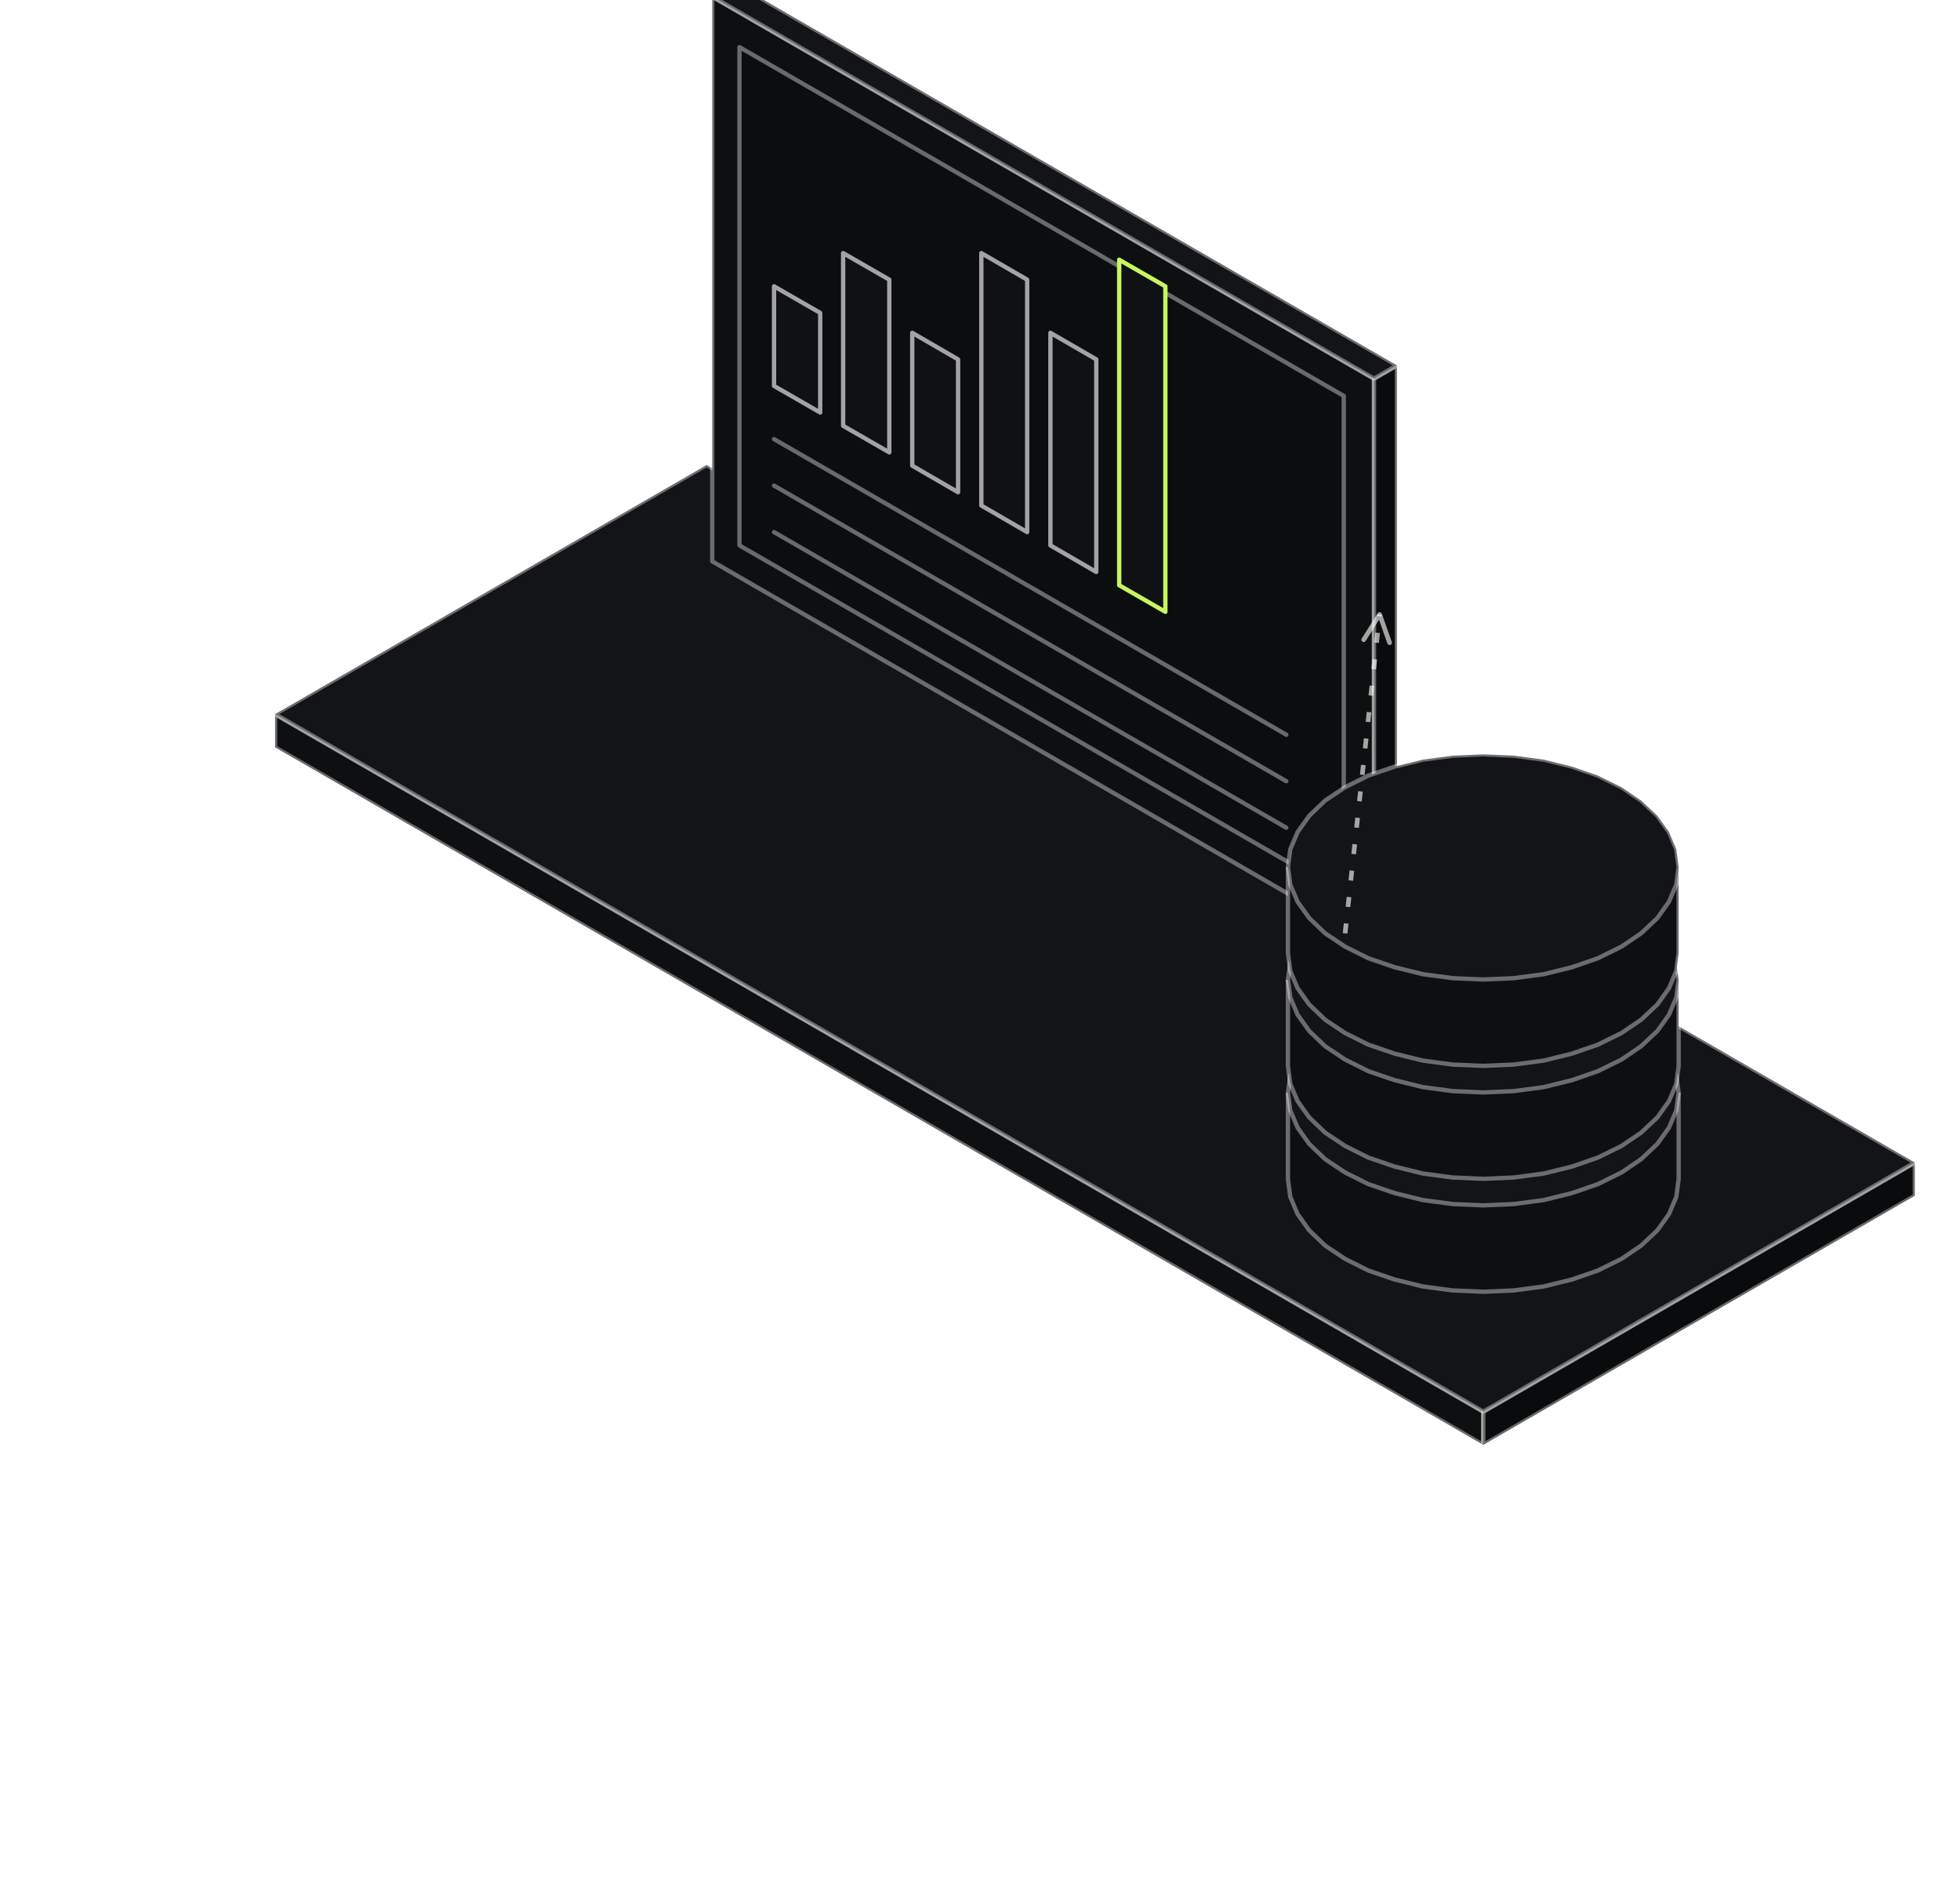
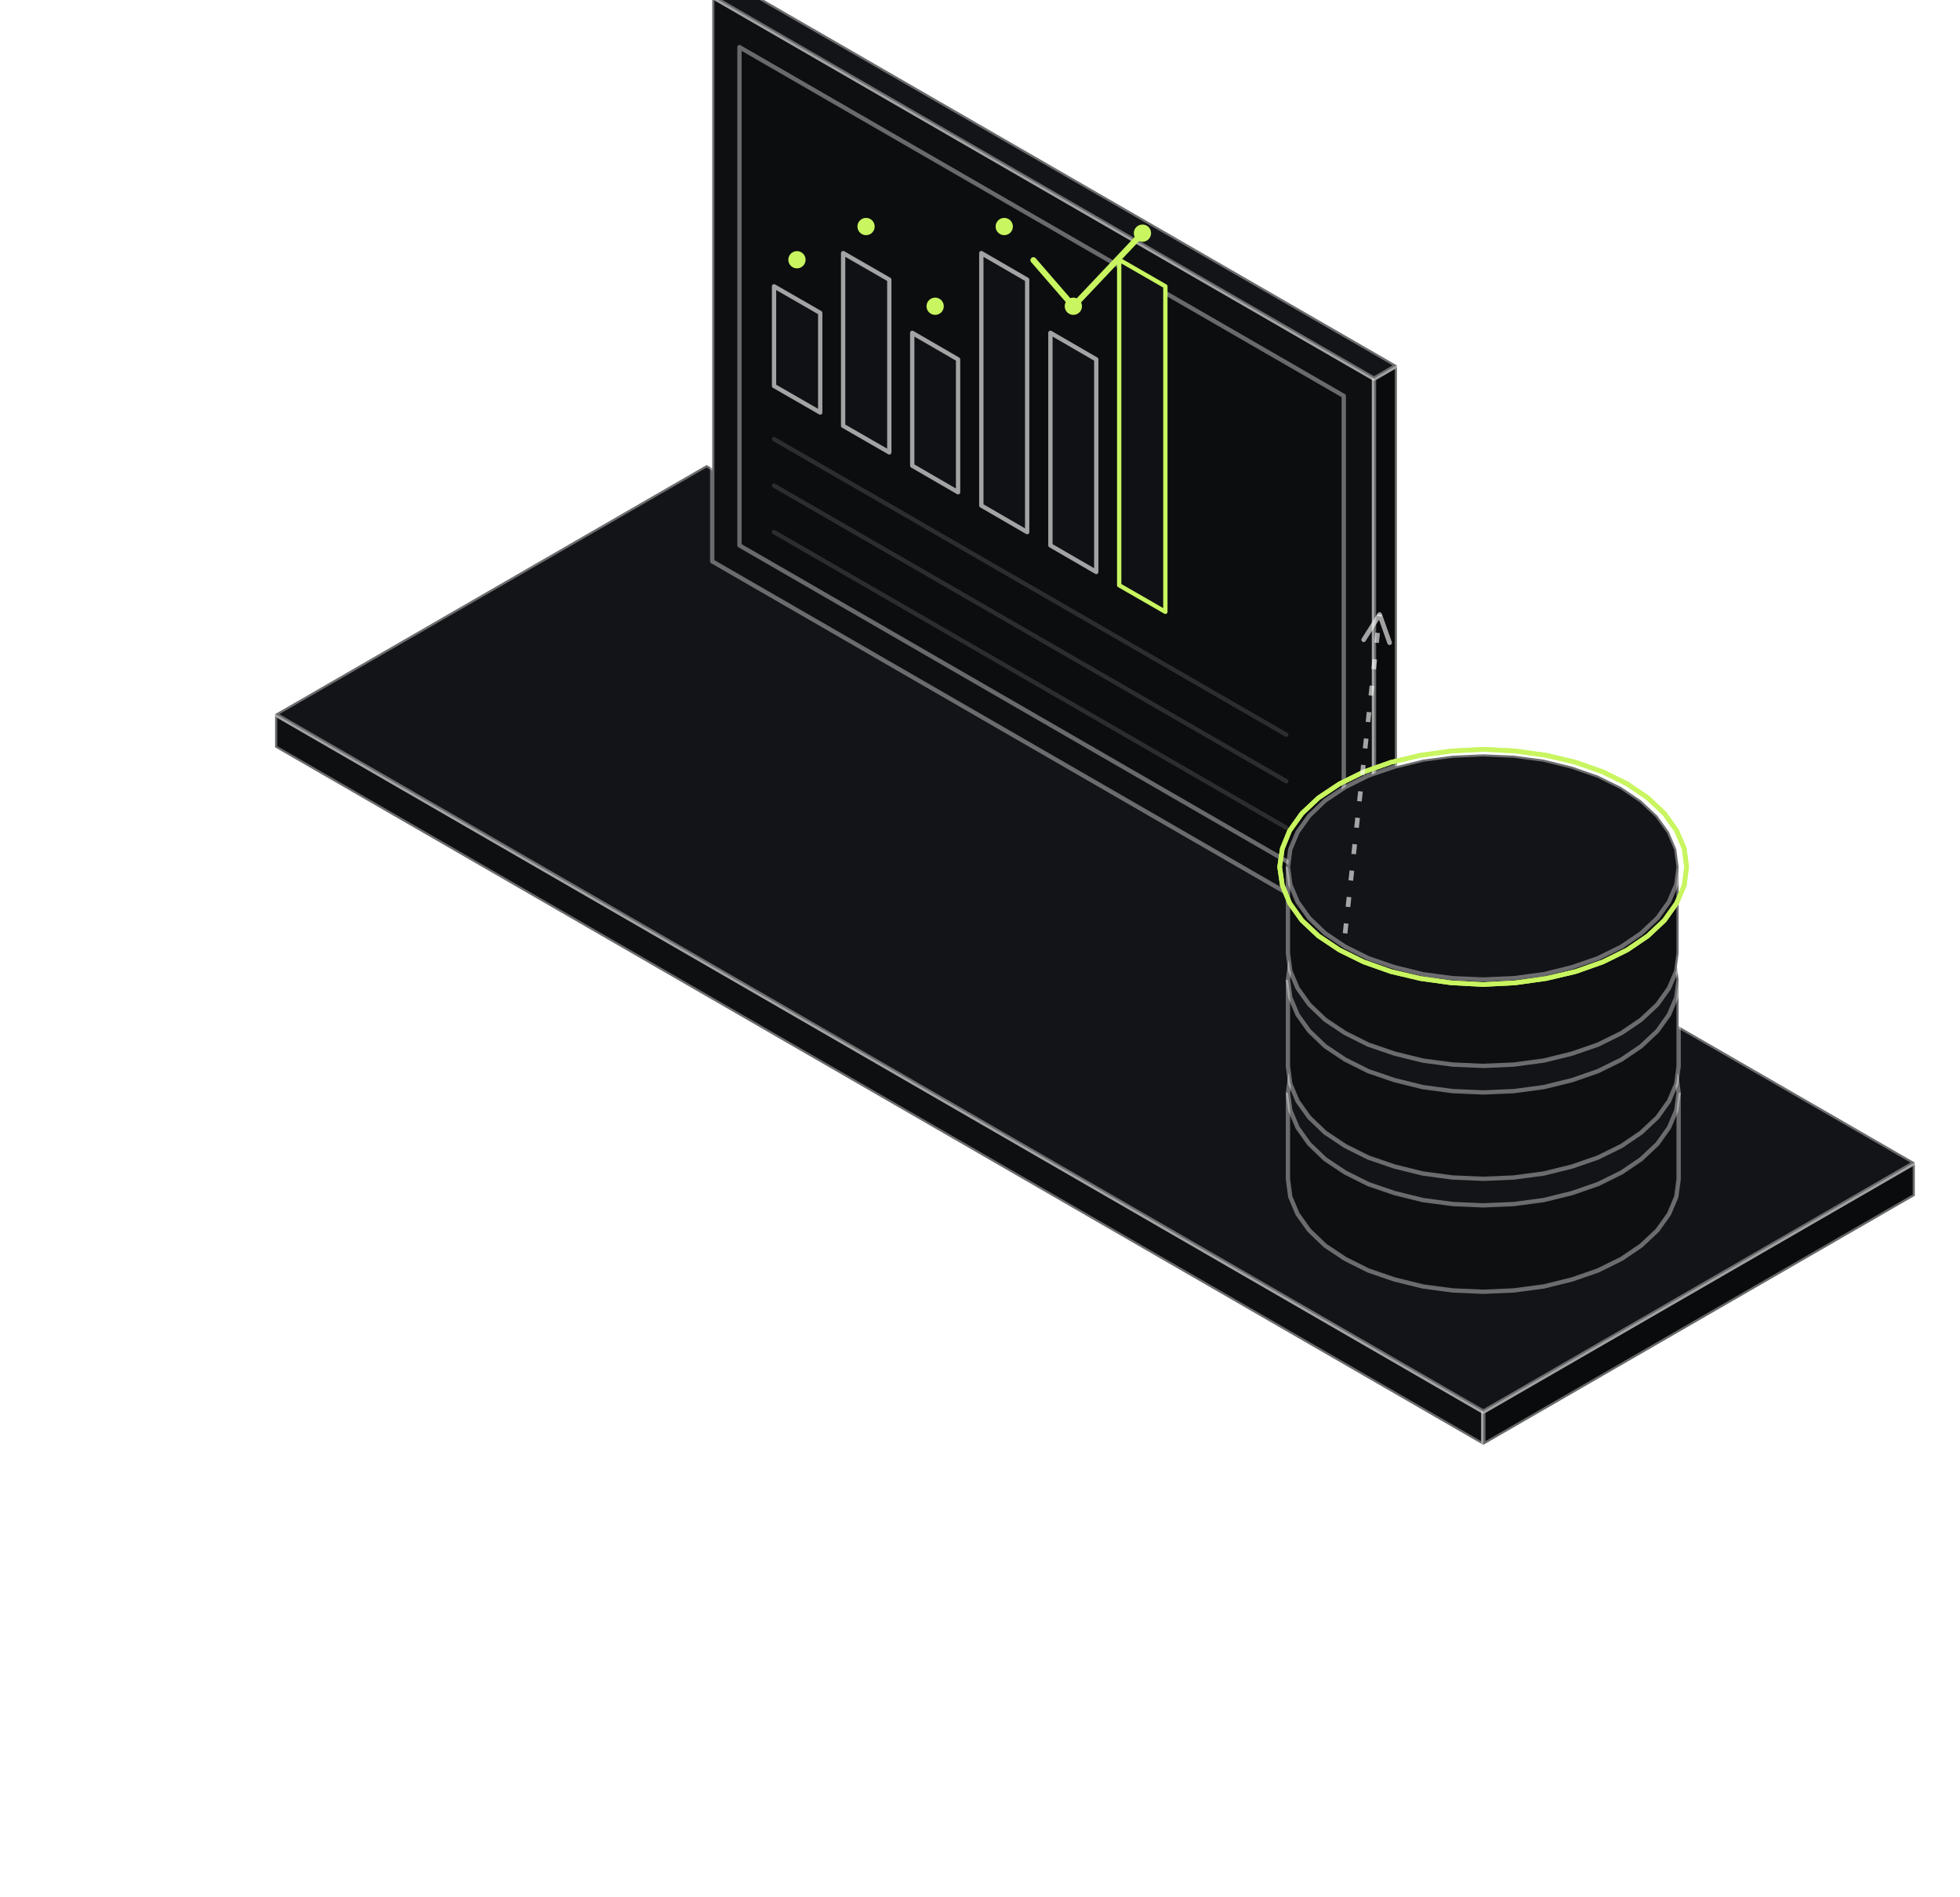
<svg xmlns="http://www.w3.org/2000/svg" viewBox="-204 -185 590 571" fill="none" aria-hidden="true">
  <style>
.flota{animation:flota 3.2s ease-in-out infinite}
.click{transform-box:fill-box;transform-origin:0 0;animation:click 3.2s ease-in-out infinite}
.brilla{animation:brilla 3.2s ease-in-out infinite}
.tipea circle{animation:tipea 1.4s ease-in-out infinite}
.tipea circle:nth-child(2){animation-delay:.2s}.tipea circle:nth-child(3){animation-delay:.4s}
.corre{stroke-dasharray:3 5;animation:corre 1.2s linear infinite}
.aparece{animation:aparece 3.6s ease-in-out infinite}
.late{animation:late 2.4s ease-in-out infinite}
@keyframes flota{0%,100%{transform:translateY(0)}50%{transform:translateY(-7px)}}
@keyframes click{0%,30%,100%{transform:translate(0,0) scale(1)}38%{transform:translate(1px,1px) scale(.86)}46%{transform:translate(0,0) scale(1)}}
@keyframes brilla{0%,30%{fill-opacity:.12}40%{fill-opacity:.55}70%,100%{fill-opacity:.12}}
@keyframes tipea{0%,60%,100%{opacity:.25}30%{opacity:1}}
@keyframes corre{to{stroke-dashoffset:-16}}
@keyframes aparece{0%,15%{opacity:0;transform:translateY(-10px)}30%,85%{opacity:1;transform:translateY(0)}100%{opacity:0}}
@keyframes late{0%,100%{opacity:.5}50%{opacity:1}}
+ .dibuja{stroke-dasharray:100;stroke-dashoffset:100;animation:dibuja 4s ease-in-out infinite}
+ @keyframes dibuja{0%{stroke-dashoffset:100}35%,80%{stroke-dashoffset:0}100%{stroke-dashoffset:-100}}
+ .pop{transform-box:fill-box;transform-origin:center;animation:pop 2.6s ease-in-out infinite}
+ @keyframes pop{0%,100%{transform:scale(1)}8%{transform:scale(1.18)}18%{transform:scale(1)}}
+ .ola{transform-box:fill-box;transform-origin:center;animation:ola 2.7s ease-out infinite}
+ @keyframes ola{0%{transform:scale(.45);opacity:.95}100%{transform:scale(1.55);opacity:0}}
+ .sube{animation:sube 3.4s ease-in-out infinite}
+ @keyframes sube{0%,15%{opacity:0;transform:translateY(10px)}30%{opacity:1}75%{opacity:0;transform:translateY(-40px)}100%{opacity:0}}
+ .barre{animation:barre 3s ease-in-out infinite;opacity:.35}
+ @keyframes barre{0%,100%{opacity:.35}20%{opacity:1;stroke:#c8f560}40%{opacity:.35}}
@media (prefers-reduced-motion:reduce){*{animation:none!important}}
</style>
  <path d="M -121.2 40.0 L 242.5 250.0 L 242.5 240.0 L -121.2 30.0 Z" fill="#0e0f11" stroke="rgba(255,255,255,.38)" stroke-width="1.3" stroke-linejoin="round" stroke-linecap="round" />
  <path d="M 372.4 175.0 L 242.5 250.0 L 242.5 240.0 L 372.4 165.0 Z" fill="#0a0b0c" stroke="rgba(255,255,255,.38)" stroke-width="1.3" stroke-linejoin="round" stroke-linecap="round" />
  <path d="M 8.7 -45.0 L 372.4 165.0 L 242.5 240.0 L -121.2 30.0 Z" fill="#131417" stroke="rgba(255,255,255,.38)" stroke-width="1.3" stroke-linejoin="round" stroke-linecap="round" />
  <path d="M 10.4 -16.0 L 209.6 99.0 L 209.6 -71.0 L 10.4 -186.0 Z" fill="#0e0f11" stroke="rgba(255,255,255,.38)" stroke-width="1.3" stroke-linejoin="round" stroke-linecap="round" />
  <path d="M 216.5 95.0 L 209.6 99.0 L 209.6 -71.0 L 216.5 -75.0 Z" fill="#0a0b0c" stroke="rgba(255,255,255,.38)" stroke-width="1.3" stroke-linejoin="round" stroke-linecap="round" />
  <path d="M 17.3 -190.0 L 216.5 -75.0 L 209.6 -71.0 L 10.4 -186.0 Z" fill="#131417" stroke="rgba(255,255,255,.38)" stroke-width="1.3" stroke-linejoin="round" stroke-linecap="round" />
  <path d="M 18.6 -20.8 L 200.5 84.2 L 200.5 -65.8 L 18.6 -170.8 Z" fill="#0c0d0f" stroke="rgba(255,255,255,.38)" stroke-width="1.3" stroke-linejoin="round" stroke-linecap="round" />
  <path d="M 29.0 -68.8 L 42.9 -60.8 L 42.9 -90.8 L 29.0 -98.8 Z" fill="#101114" stroke="rgba(255,255,255,.62)" stroke-width="1.3" stroke-linejoin="round">
    <animate attributeName="d" values="M 29.0 -68.8 L 42.9 -60.8 L 42.9 -90.8 L 29.0 -98.8 Z;M 29.0 -68.8 L 42.9 -60.8 L 42.9 -104.8 L 29.0 -112.8 Z;M 29.0 -68.8 L 42.9 -60.8 L 42.9 -96.8 L 29.0 -104.8 Z;M 29.0 -68.8 L 42.9 -60.8 L 42.9 -90.8 L 29.0 -98.8 Z" dur="4.5s" begin="0.00s" repeatCount="indefinite" calcMode="spline" keySplines="0.45 0 0.55 1;0.45 0 0.55 1;0.45 0 0.55 1" keyTimes="0;0.333;0.667;1" />
  </path>
  <path d="M 49.8 -56.8 L 63.7 -48.8 L 63.7 -100.8 L 49.8 -108.8 Z" fill="#101114" stroke="rgba(255,255,255,.62)" stroke-width="1.3" stroke-linejoin="round">
    <animate attributeName="d" values="M 49.8 -56.8 L 63.7 -48.8 L 63.7 -100.8 L 49.8 -108.8 Z;M 49.8 -56.8 L 63.7 -48.8 L 63.7 -84.8 L 49.8 -92.8 Z;M 49.8 -56.8 L 63.7 -48.8 L 63.7 -108.8 L 49.8 -116.8 Z;M 49.8 -56.8 L 63.7 -48.8 L 63.7 -100.8 L 49.8 -108.8 Z" dur="4.5s" begin="0.12s" repeatCount="indefinite" calcMode="spline" keySplines="0.45 0 0.55 1;0.45 0 0.55 1;0.45 0 0.55 1" keyTimes="0;0.333;0.667;1" />
  </path>
  <path d="M 70.6 -44.8 L 84.4 -36.8 L 84.4 -76.8 L 70.6 -84.8 Z" fill="#101114" stroke="rgba(255,255,255,.62)" stroke-width="1.3" stroke-linejoin="round">
    <animate attributeName="d" values="M 70.6 -44.8 L 84.4 -36.8 L 84.4 -76.8 L 70.6 -84.8 Z;M 70.6 -44.8 L 84.4 -36.8 L 84.4 -98.8 L 70.6 -106.8 Z;M 70.6 -44.8 L 84.4 -36.8 L 84.4 -86.8 L 70.6 -94.8 Z;M 70.6 -44.8 L 84.4 -36.8 L 84.4 -76.8 L 70.6 -84.8 Z" dur="4.5s" begin="0.24s" repeatCount="indefinite" calcMode="spline" keySplines="0.45 0 0.55 1;0.45 0 0.55 1;0.45 0 0.55 1" keyTimes="0;0.333;0.667;1" />
  </path>
  <path d="M 91.4 -32.8 L 105.2 -24.8 L 105.2 -100.8 L 91.4 -108.8 Z" fill="#101114" stroke="rgba(255,255,255,.62)" stroke-width="1.3" stroke-linejoin="round">
    <animate attributeName="d" values="M 91.4 -32.8 L 105.2 -24.8 L 105.2 -100.8 L 91.4 -108.8 Z;M 91.4 -32.8 L 105.2 -24.8 L 105.2 -82.8 L 91.4 -90.8 Z;M 91.4 -32.8 L 105.2 -24.8 L 105.2 -94.8 L 91.4 -102.8 Z;M 91.4 -32.8 L 105.2 -24.8 L 105.2 -100.8 L 91.4 -108.8 Z" dur="4.5s" begin="0.36s" repeatCount="indefinite" calcMode="spline" keySplines="0.45 0 0.55 1;0.45 0 0.55 1;0.45 0 0.55 1" keyTimes="0;0.333;0.667;1" />
  </path>
  <path d="M 112.2 -20.8 L 126.0 -12.8 L 126.0 -76.8 L 112.2 -84.8 Z" fill="#101114" stroke="rgba(255,255,255,.62)" stroke-width="1.3" stroke-linejoin="round">
    <animate attributeName="d" values="M 112.2 -20.8 L 126.0 -12.8 L 126.0 -76.8 L 112.2 -84.8 Z;M 112.2 -20.8 L 126.0 -12.8 L 126.0 -98.8 L 112.2 -106.8 Z;M 112.2 -20.8 L 126.0 -12.8 L 126.0 -90.8 L 112.2 -98.8 Z;M 112.2 -20.8 L 126.0 -12.8 L 126.0 -76.8 L 112.2 -84.8 Z" dur="4.5s" begin="0.48s" repeatCount="indefinite" calcMode="spline" keySplines="0.45 0 0.55 1;0.45 0 0.55 1;0.45 0 0.55 1" keyTimes="0;0.333;0.667;1" />
  </path>
  <path d="M 132.9 -8.8 L 146.8 -0.8 L 146.8 -98.8 L 132.9 -106.8 Z" fill="#101114" stroke="#c8f560" stroke-width="1.3" stroke-linejoin="round">
    <animate attributeName="d" values="M 132.9 -8.8 L 146.8 -0.8 L 146.8 -98.8 L 132.9 -106.8 Z;M 132.9 -8.8 L 146.8 -0.8 L 146.8 -90.8 L 132.9 -98.8 Z;M 132.9 -8.8 L 146.8 -0.8 L 146.8 -104.8 L 132.9 -112.8 Z;M 132.9 -8.8 L 146.8 -0.8 L 146.8 -98.8 L 132.9 -106.8 Z" dur="4.5s" begin="0.60s" repeatCount="indefinite" calcMode="spline" keySplines="0.45 0 0.55 1;0.45 0 0.55 1;0.45 0 0.55 1" keyTimes="0;0.333;0.667;1" />
  </path>
-   <path d="M 29.0 -52.8 L 183.2 36.2" fill="none" stroke="rgba(255,255,255,.38)" stroke-width="1.3" stroke-linejoin="round" stroke-linecap="round" />
-   <path d="M 29.0 -38.8 L 183.2 50.2" fill="none" stroke="rgba(255,255,255,.38)" stroke-width="1.3" stroke-linejoin="round" stroke-linecap="round" />
-   <path d="M 29.0 -24.8 L 183.2 64.2" fill="none" stroke="rgba(255,255,255,.38)" stroke-width="1.3" stroke-linejoin="round" stroke-linecap="round" />
+   <path class="barre" d="M 29.0 -52.8 L 183.2 36.2" fill="none" stroke="rgba(255,255,255,.38)" stroke-width="1.3" stroke-linejoin="round" stroke-linecap="round" />
+   <path class="barre" style="animation-delay:0.50s" d="M 29.0 -38.8 L 183.2 50.2" fill="none" stroke="rgba(255,255,255,.38)" stroke-width="1.3" stroke-linejoin="round" stroke-linecap="round" />
+   <path class="barre" style="animation-delay:1.00s" d="M 29.0 -24.8 L 183.2 64.2" fill="none" stroke="rgba(255,255,255,.38)" stroke-width="1.3" stroke-linejoin="round" stroke-linecap="round" />
+   <path class="dibuja" pathLength="100" d="M 35.9 -106.8 L 56.7 -116.8 L 77.5 -92.8 L 98.3 -116.8 L 119.1 -92.8 L 139.9 -114.8" fill="none" stroke="#c8f560" stroke-width="1.8" stroke-linejoin="round" stroke-linecap="round" />
+   <circle class="pop" style="animation-delay:0.00s" cx="35.9" cy="-106.8" r="2.6" fill="#c8f560" />
+   <circle class="pop" style="animation-delay:0.25s" cx="56.7" cy="-116.8" r="2.6" fill="#c8f560" />
+   <circle class="pop" style="animation-delay:0.50s" cx="77.5" cy="-92.8" r="2.6" fill="#c8f560" />
+   <circle class="pop" style="animation-delay:0.75s" cx="98.3" cy="-116.8" r="2.6" fill="#c8f560" />
+   <circle class="pop" style="animation-delay:1.00s" cx="119.1" cy="-92.8" r="2.6" fill="#c8f560" />
+   <circle class="pop" style="animation-delay:1.25s" cx="139.9" cy="-114.8" r="2.6" fill="#c8f560" />
  <path d="M 183.7 144.0 L 183.7 170.0 L 184.4 175.3 L 186.6 180.5 L 190.1 185.4 L 194.9 190.0 L 200.9 194.0 L 207.9 197.5 L 215.8 200.2 L 224.3 202.3 L 233.3 203.5 L 242.5 203.9 L 251.7 203.5 L 260.7 202.3 L 269.2 200.2 L 277.0 197.5 L 284.1 194.0 L 290.0 190.0 L 294.9 185.4 L 298.4 180.5 L 300.6 175.3 L 301.3 170.0 L 301.3 144.0" fill="#0e0f11" stroke="rgba(255,255,255,.38)" stroke-width="1.3" stroke-linejoin="round" />
  <path d="M 284.1 168.0 L 277.0 171.5 L 269.2 174.2 L 260.7 176.3 L 251.7 177.5 L 242.5 177.9 L 233.3 177.5 L 224.3 176.3 L 215.8 174.2 L 207.9 171.5 L 200.9 168.0 L 194.9 164.0 L 190.1 159.4 L 186.6 154.5 L 184.4 149.3 L 183.7 144.0 L 184.4 138.7 L 186.6 133.5 L 190.1 128.6 L 194.9 124.0 L 200.9 120.0 L 207.9 116.5 L 215.8 113.8 L 224.3 111.7 L 233.3 110.5 L 242.5 110.1 L 251.7 110.5 L 260.7 111.7 L 269.2 113.8 L 277.0 116.5 L 284.1 120.0 L 290.0 124.0 L 294.9 128.6 L 298.4 133.5 L 300.6 138.7 L 301.3 144.0 L 300.6 149.3 L 298.4 154.5 L 294.9 159.4 L 290.0 164.0 Z" fill="#131417" stroke="rgba(255,255,255,.38)" stroke-width="1.3" />
  <path d="M 183.7 110.0 L 183.7 136.0 L 184.4 141.3 L 186.6 146.5 L 190.1 151.4 L 194.9 156.0 L 200.9 160.0 L 207.9 163.5 L 215.8 166.2 L 224.3 168.3 L 233.3 169.5 L 242.5 169.9 L 251.7 169.5 L 260.7 168.3 L 269.2 166.2 L 277.0 163.5 L 284.1 160.0 L 290.0 156.0 L 294.9 151.4 L 298.4 146.5 L 300.6 141.3 L 301.3 136.0 L 301.3 110.0" fill="#0e0f11" stroke="rgba(255,255,255,.38)" stroke-width="1.3" stroke-linejoin="round" />
  <path d="M 284.1 134.0 L 277.0 137.5 L 269.2 140.2 L 260.7 142.3 L 251.7 143.5 L 242.5 143.9 L 233.3 143.5 L 224.3 142.3 L 215.8 140.2 L 207.9 137.5 L 200.9 134.0 L 194.9 130.0 L 190.1 125.4 L 186.6 120.5 L 184.4 115.3 L 183.7 110.0 L 184.4 104.7 L 186.6 99.5 L 190.1 94.6 L 194.9 90.0 L 200.9 86.0 L 207.9 82.5 L 215.8 79.8 L 224.3 77.7 L 233.3 76.5 L 242.5 76.1 L 251.7 76.5 L 260.7 77.7 L 269.2 79.8 L 277.0 82.5 L 284.1 86.0 L 290.0 90.0 L 294.9 94.6 L 298.4 99.5 L 300.6 104.7 L 301.3 110.0 L 300.6 115.3 L 298.4 120.5 L 294.9 125.4 L 290.0 130.0 Z" fill="#131417" stroke="rgba(255,255,255,.38)" stroke-width="1.3" />
  <path d="M 183.7 76.0 L 183.7 102.0 L 184.4 107.3 L 186.6 112.5 L 190.1 117.4 L 194.9 122.0 L 200.9 126.0 L 207.9 129.5 L 215.8 132.2 L 224.3 134.3 L 233.3 135.5 L 242.5 135.9 L 251.7 135.5 L 260.7 134.3 L 269.2 132.2 L 277.0 129.5 L 284.1 126.0 L 290.0 122.0 L 294.9 117.4 L 298.4 112.5 L 300.6 107.3 L 301.3 102.0 L 301.3 76.0" fill="#0e0f11" stroke="rgba(255,255,255,.38)" stroke-width="1.3" stroke-linejoin="round" />
  <path d="M 284.1 100.0 L 277.0 103.5 L 269.2 106.2 L 260.7 108.3 L 251.7 109.5 L 242.5 109.9 L 233.3 109.5 L 224.3 108.3 L 215.8 106.2 L 207.9 103.5 L 200.9 100.0 L 194.9 96.0 L 190.1 91.4 L 186.6 86.5 L 184.4 81.3 L 183.7 76.0 L 184.4 70.7 L 186.6 65.5 L 190.1 60.6 L 194.9 56.0 L 200.9 52.0 L 207.9 48.5 L 215.8 45.8 L 224.3 43.7 L 233.3 42.5 L 242.5 42.1 L 251.7 42.5 L 260.7 43.7 L 269.2 45.8 L 277.0 48.5 L 284.1 52.0 L 290.0 56.0 L 294.9 60.6 L 298.4 65.5 L 300.6 70.7 L 301.3 76.0 L 300.6 81.3 L 298.4 86.5 L 294.9 91.4 L 290.0 96.0 Z" fill="#131417" stroke="rgba(255,255,255,.38)" stroke-width="1.3" />
+   <path class="ola" d="M 285.8 101.0 L 278.5 104.6 L 270.3 107.5 L 261.4 109.6 L 252.1 110.9 L 242.5 111.4 L 232.9 110.9 L 223.6 109.6 L 214.7 107.5 L 206.5 104.6 L 199.2 101.0 L 192.9 96.8 L 187.9 92.1 L 184.2 86.9 L 182.0 81.5 L 181.2 76.0 L 182.0 70.5 L 184.2 65.1 L 187.9 59.9 L 192.9 55.2 L 199.2 51.0 L 206.5 47.4 L 214.7 44.5 L 223.6 42.4 L 232.9 41.1 L 242.5 40.6 L 252.1 41.1 L 261.4 42.4 L 270.3 44.5 L 278.5 47.4 L 285.8 51.0 L 292.0 55.2 L 297.0 59.9 L 300.7 65.1 L 303.0 70.5 L 303.7 76.0 L 303.0 81.5 L 300.7 86.9 L 297.0 92.1 L 292.0 96.8 Z" fill="none" stroke="#c8f560" stroke-width="1.4" stroke-linejoin="round" stroke-linecap="round" />
+   <path class="ola" style="animation-delay:1.35s" d="M 285.8 101.0 L 278.5 104.6 L 270.3 107.5 L 261.4 109.6 L 252.1 110.9 L 242.5 111.4 L 232.9 110.9 L 223.6 109.6 L 214.7 107.5 L 206.5 104.6 L 199.2 101.0 L 192.9 96.8 L 187.9 92.1 L 184.2 86.9 L 182.0 81.5 L 181.2 76.0 L 182.0 70.5 L 184.2 65.1 L 187.9 59.9 L 192.9 55.2 L 199.2 51.0 L 206.5 47.4 L 214.7 44.5 L 223.6 42.4 L 232.9 41.1 L 242.5 40.6 L 252.1 41.1 L 261.4 42.4 L 270.3 44.5 L 278.5 47.4 L 285.8 51.0 L 292.0 55.2 L 297.0 59.9 L 300.7 65.1 L 303.0 70.5 L 303.7 76.0 L 303.0 81.5 L 300.7 86.9 L 297.0 92.1 L 292.0 96.8 Z" fill="none" stroke="#c8f560" stroke-width="1.4" stroke-linejoin="round" stroke-linecap="round" />
  <line class="corre" x1="200.9" y1="96.0" x2="211.3" y2="0.0" stroke="rgba(255,255,255,.62)" stroke-width="1.4" />
  <path d="M 214.3 8.5 L 211.3 0.0 L 206.5 7.6" fill="none" stroke="rgba(255,255,255,.62)" stroke-width="1.4" stroke-linecap="round" stroke-linejoin="round" />
  <circle r="3.4" fill="#c8f560" opacity="0">
    <animate attributeName="cx" values="200.9;211.3" dur="1.6s" begin="0.0s" repeatCount="indefinite" />
    <animate attributeName="cy" values="96.0;10.0" dur="1.6s" begin="0.0s" repeatCount="indefinite" />
    <animate attributeName="opacity" values="0;1;1;0" keyTimes="0;0.15;0.8;1" dur="1.6s" begin="0.0s" repeatCount="indefinite" />
  </circle>
  <circle r="3.4" fill="#c8f560" opacity="0">
    <animate attributeName="cx" values="200.9;211.3" dur="1.6s" begin="0.8s" repeatCount="indefinite" />
    <animate attributeName="cy" values="96.0;10.0" dur="1.6s" begin="0.8s" repeatCount="indefinite" />
    <animate attributeName="opacity" values="0;1;1;0" keyTimes="0;0.15;0.8;1" dur="1.6s" begin="0.8s" repeatCount="indefinite" />
  </circle>
</svg>
